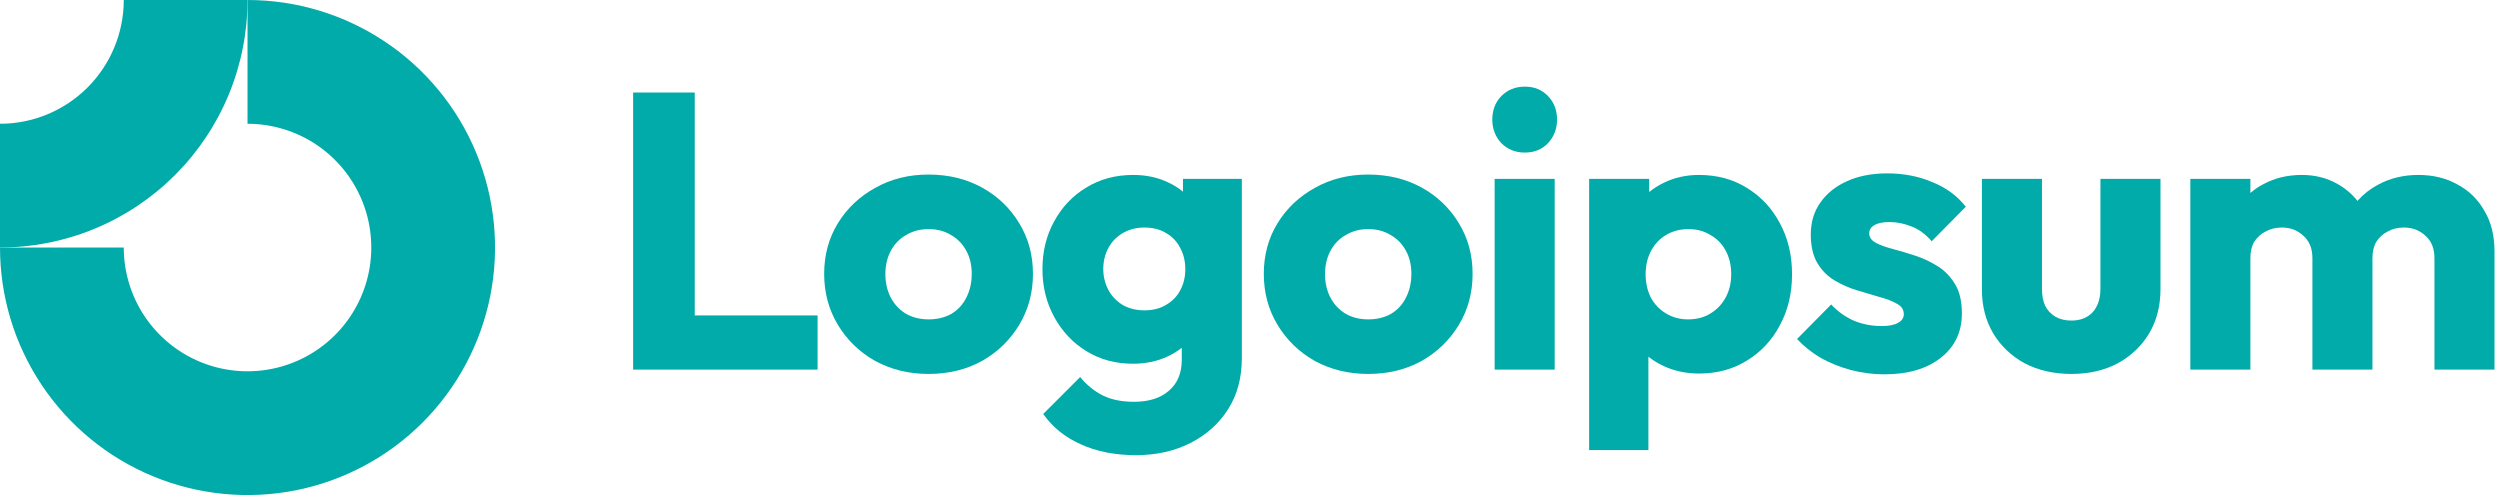
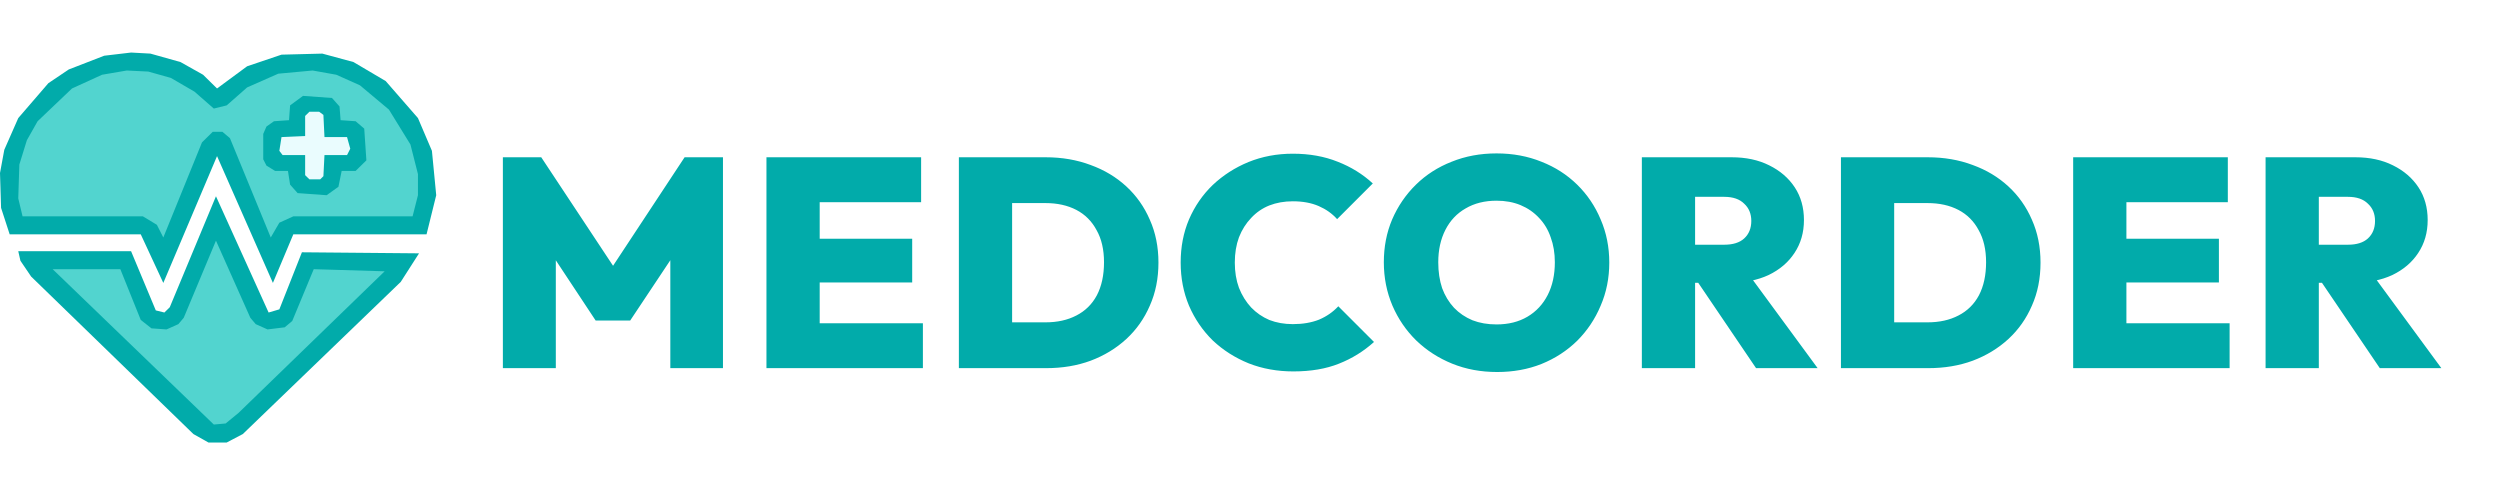
- <svg xmlns="http://www.w3.org/2000/svg" id="logo-87" width="202" height="40" viewBox="0 0 202 40" fill="none">
-   <path class="ccustom" fill-rule="evenodd" clip-rule="evenodd" d="M25.556 11.685C23.911 10.586 21.978 10 20 10V0C23.956 0 27.822 1.173 31.111 3.371C34.4 5.568 36.964 8.692 38.478 12.346C39.991 16.001 40.387 20.022 39.616 23.902C38.844 27.781 36.939 31.345 34.142 34.142C31.345 36.939 27.781 38.844 23.902 39.616C20.022 40.387 16.001 39.991 12.346 38.478C8.692 36.964 5.568 34.4 3.371 31.111C1.173 27.822 0 23.956 0 20H10C10 21.978 10.586 23.911 11.685 25.556C12.784 27.2 14.346 28.482 16.173 29.239C18 29.996 20.011 30.194 21.951 29.808C23.891 29.422 25.672 28.47 27.071 27.071C28.47 25.672 29.422 23.891 29.808 21.951C30.194 20.011 29.996 18 29.239 16.173C28.482 14.346 27.2 12.784 25.556 11.685Z" fill="#01abaa" />
-   <path class="ccustom" fill-rule="evenodd" clip-rule="evenodd" d="M10 1.47023e-06C10 1.313 9.741 2.614 9.239 3.827C8.736 5.04 8 6.142 7.071 7.071C6.142 8 5.04 8.736 3.827 9.239C2.614 9.741 1.313 10 6.15916e-06 10L5.72205e-06 20C2.626 20 5.227 19.483 7.654 18.478C10.08 17.473 12.285 15.999 14.142 14.142C15.999 12.285 17.473 10.08 18.478 7.654C19.483 5.227 20 2.626 20 -3.8147e-06L10 1.47023e-06Z" fill="#01abaa" />
-   <path class="ccustom" d="M125.619 14.453H120.767V29.865H125.619V14.453Z" fill="#01abaa" />
-   <path class="ccustom" d="M121.307 11.567C121.814 12.074 122.448 12.328 123.209 12.328C123.97 12.328 124.594 12.074 125.08 11.567C125.567 11.038 125.81 10.404 125.81 9.664C125.81 8.903 125.567 8.268 125.08 7.761C124.594 7.254 123.97 7 123.209 7C122.448 7 121.814 7.254 121.307 7.761C120.82 8.268 120.577 8.903 120.577 9.664C120.577 10.404 120.82 11.038 121.307 11.567Z" fill="#01abaa" />
-   <path class="ccustom" d="M51.156 29.865V7.476H56.135V25.488H66.061V29.865H51.156Z" fill="#01abaa" />
-   <path class="ccustom" fill-rule="evenodd" clip-rule="evenodd" d="M75.027 30.214C73.442 30.214 72.004 29.865 70.715 29.167C69.446 28.448 68.442 27.476 67.702 26.25C66.962 25.023 66.592 23.649 66.592 22.127C66.592 20.605 66.962 19.241 67.702 18.036C68.442 16.831 69.446 15.88 70.715 15.182C71.983 14.463 73.421 14.104 75.027 14.104C76.634 14.104 78.072 14.453 79.34 15.15C80.609 15.848 81.613 16.81 82.353 18.036C83.093 19.241 83.463 20.605 83.463 22.127C83.463 23.649 83.093 25.023 82.353 26.25C81.613 27.476 80.609 28.448 79.34 29.167C78.072 29.865 76.634 30.214 75.027 30.214ZM75.027 25.806C75.725 25.806 76.338 25.658 76.867 25.362C77.395 25.044 77.797 24.611 78.072 24.061C78.368 23.491 78.516 22.846 78.516 22.127C78.516 21.408 78.368 20.784 78.072 20.256C77.776 19.706 77.364 19.283 76.835 18.987C76.328 18.67 75.725 18.512 75.027 18.512C74.351 18.512 73.748 18.67 73.22 18.987C72.691 19.283 72.279 19.706 71.983 20.256C71.687 20.806 71.539 21.44 71.539 22.159C71.539 22.856 71.687 23.491 71.983 24.061C72.279 24.611 72.691 25.044 73.22 25.362C73.748 25.658 74.351 25.806 75.027 25.806Z" fill="#01abaa" />
-   <path class="ccustom" fill-rule="evenodd" clip-rule="evenodd" d="M87.306 35.89C88.595 36.482 90.086 36.778 91.777 36.778C93.426 36.778 94.896 36.45 96.185 35.795C97.475 35.14 98.49 34.231 99.23 33.068C99.969 31.905 100.34 30.531 100.34 28.945V14.453H95.583V15.488C95.229 15.19 94.827 14.94 94.378 14.738C93.553 14.336 92.612 14.135 91.555 14.135C90.139 14.135 88.881 14.474 87.781 15.15C86.682 15.806 85.815 16.715 85.181 17.877C84.547 19.019 84.23 20.309 84.23 21.746C84.23 23.163 84.547 24.453 85.181 25.615C85.815 26.778 86.682 27.698 87.781 28.374C88.881 29.051 90.139 29.389 91.555 29.389C92.591 29.389 93.532 29.188 94.378 28.787C94.787 28.592 95.157 28.363 95.487 28.099V29.072C95.487 30.15 95.139 30.985 94.441 31.577C93.764 32.169 92.824 32.465 91.619 32.465C90.646 32.465 89.811 32.296 89.113 31.958C88.437 31.62 87.824 31.123 87.274 30.467L84.293 33.448C85.033 34.505 86.037 35.319 87.306 35.89ZM94.219 24.632C93.733 24.928 93.151 25.076 92.475 25.076C91.798 25.076 91.206 24.928 90.699 24.632C90.213 24.336 89.832 23.934 89.557 23.427C89.282 22.899 89.145 22.338 89.145 21.746C89.145 21.112 89.282 20.541 89.557 20.034C89.832 19.526 90.223 19.125 90.731 18.829C91.238 18.533 91.819 18.385 92.475 18.385C93.151 18.385 93.733 18.533 94.219 18.829C94.726 19.125 95.107 19.526 95.361 20.034C95.635 20.541 95.773 21.112 95.773 21.746C95.773 22.381 95.635 22.951 95.361 23.459C95.107 23.945 94.726 24.336 94.219 24.632Z" fill="#01abaa" />
-   <path class="ccustom" fill-rule="evenodd" clip-rule="evenodd" d="M110.551 30.214C108.965 30.214 107.527 29.865 106.238 29.167C104.969 28.448 103.965 27.476 103.225 26.25C102.485 25.023 102.115 23.649 102.115 22.127C102.115 20.605 102.485 19.241 103.225 18.036C103.965 16.831 104.969 15.88 106.238 15.182C107.506 14.463 108.944 14.104 110.551 14.104C112.157 14.104 113.595 14.453 114.863 15.15C116.132 15.848 117.136 16.81 117.876 18.036C118.616 19.241 118.986 20.605 118.986 22.127C118.986 23.649 118.616 25.023 117.876 26.25C117.136 27.476 116.132 28.448 114.863 29.167C113.595 29.865 112.157 30.214 110.551 30.214ZM110.551 25.806C111.248 25.806 111.861 25.658 112.39 25.362C112.918 25.044 113.32 24.611 113.595 24.061C113.891 23.491 114.039 22.846 114.039 22.127C114.039 21.408 113.891 20.784 113.595 20.256C113.299 19.706 112.887 19.283 112.358 18.987C111.851 18.67 111.248 18.512 110.551 18.512C109.874 18.512 109.271 18.67 108.743 18.987C108.214 19.283 107.802 19.706 107.506 20.256C107.21 20.806 107.062 21.44 107.062 22.159C107.062 22.856 107.21 23.491 107.506 24.061C107.802 24.611 108.214 25.044 108.743 25.362C109.271 25.658 109.874 25.806 110.551 25.806Z" fill="#01abaa" />
-   <path class="ccustom" fill-rule="evenodd" clip-rule="evenodd" d="M137.281 30.182C136.246 30.182 135.294 29.981 134.427 29.579C133.971 29.368 133.559 29.116 133.191 28.822V36.366H128.402V14.453H133.254V15.516C133.606 15.228 133.997 14.979 134.427 14.77C135.294 14.347 136.246 14.135 137.281 14.135C138.74 14.135 140.03 14.484 141.15 15.182C142.292 15.88 143.18 16.831 143.814 18.036C144.47 19.241 144.797 20.615 144.797 22.159C144.797 23.702 144.47 25.076 143.814 26.281C143.18 27.486 142.292 28.438 141.15 29.135C140.03 29.833 138.74 30.182 137.281 30.182ZM136.394 25.806C137.091 25.806 137.694 25.647 138.201 25.33C138.73 25.013 139.142 24.579 139.438 24.03C139.734 23.48 139.882 22.856 139.882 22.159C139.882 21.44 139.734 20.806 139.438 20.256C139.142 19.706 138.73 19.283 138.201 18.987C137.694 18.67 137.102 18.512 136.425 18.512C135.749 18.512 135.146 18.67 134.618 18.987C134.11 19.283 133.709 19.706 133.413 20.256C133.117 20.806 132.969 21.44 132.969 22.159C132.969 22.856 133.106 23.48 133.381 24.03C133.677 24.579 134.089 25.013 134.618 25.33C135.146 25.647 135.738 25.806 136.394 25.806Z" fill="#01abaa" />
-   <path class="ccustom" d="M149.546 29.896C150.434 30.129 151.332 30.245 152.241 30.245C154.165 30.245 155.687 29.801 156.808 28.913C157.949 28.026 158.52 26.831 158.52 25.33C158.52 24.357 158.341 23.575 157.981 22.983C157.622 22.37 157.157 21.884 156.586 21.524C156.015 21.165 155.412 20.88 154.778 20.668C154.144 20.457 153.541 20.277 152.971 20.129C152.4 19.981 151.935 19.812 151.575 19.622C151.216 19.431 151.036 19.178 151.036 18.86C151.036 18.564 151.174 18.343 151.448 18.195C151.723 18.025 152.135 17.941 152.685 17.941C153.256 17.941 153.837 18.057 154.429 18.29C155.042 18.522 155.592 18.924 156.078 19.495L158.837 16.704C158.14 15.816 157.231 15.15 156.11 14.706C155.011 14.241 153.806 14.008 152.495 14.008C151.248 14.008 150.159 14.22 149.229 14.643C148.298 15.066 147.579 15.647 147.072 16.387C146.565 17.106 146.311 17.962 146.311 18.956C146.311 19.886 146.491 20.658 146.85 21.271C147.209 21.863 147.675 22.328 148.245 22.666C148.816 23.004 149.419 23.269 150.053 23.459C150.687 23.649 151.29 23.829 151.861 23.998C152.431 24.146 152.897 24.326 153.256 24.537C153.637 24.727 153.827 25.013 153.827 25.393C153.827 25.689 153.668 25.922 153.351 26.091C153.055 26.26 152.622 26.345 152.051 26.345C151.226 26.345 150.465 26.197 149.768 25.901C149.07 25.584 148.467 25.15 147.96 24.601L145.201 27.391C145.73 27.962 146.364 28.47 147.104 28.913C147.865 29.336 148.679 29.664 149.546 29.896Z" fill="#01abaa" />
-   <path class="ccustom" d="M167.368 30.214C165.952 30.214 164.694 29.928 163.595 29.357C162.516 28.765 161.671 27.962 161.058 26.947C160.444 25.911 160.138 24.727 160.138 23.395V14.453H164.99V23.332C164.99 23.86 165.074 24.315 165.244 24.696C165.434 25.076 165.709 25.372 166.068 25.584C166.428 25.795 166.861 25.901 167.368 25.901C168.087 25.901 168.658 25.679 169.081 25.235C169.504 24.77 169.715 24.135 169.715 23.332V14.453H174.567V23.364C174.567 24.717 174.261 25.911 173.647 26.947C173.034 27.962 172.189 28.765 171.11 29.357C170.032 29.928 168.785 30.214 167.368 30.214Z" fill="#01abaa" />
-   <path class="ccustom" d="M181.831 14.453H176.979V29.865H181.831V20.858C181.831 20.33 181.937 19.886 182.148 19.526C182.381 19.167 182.688 18.892 183.068 18.702C183.449 18.491 183.882 18.385 184.368 18.385C185.066 18.385 185.647 18.607 186.112 19.051C186.599 19.474 186.842 20.076 186.842 20.858V29.865H191.694V20.858C191.694 20.33 191.8 19.886 192.011 19.526C192.244 19.167 192.55 18.892 192.931 18.702C193.311 18.491 193.745 18.385 194.231 18.385C194.929 18.385 195.51 18.607 195.975 19.051C196.461 19.474 196.704 20.076 196.704 20.858V29.865H201.557V20.319C201.557 19.03 201.282 17.93 200.732 17.021C200.203 16.091 199.474 15.383 198.544 14.896C197.635 14.389 196.588 14.135 195.404 14.135C194.199 14.135 193.11 14.4 192.138 14.928C191.506 15.265 190.954 15.7 190.481 16.232C190.04 15.675 189.504 15.219 188.871 14.865C188.026 14.379 187.064 14.135 185.986 14.135C184.844 14.135 183.819 14.379 182.91 14.865C182.514 15.067 182.155 15.309 181.831 15.592V14.453Z" fill="#01abaa" />
+ <svg xmlns="http://www.w3.org/2000/svg" width="202" height="40" viewBox="0 0 1513 236" fill="none">
+   <path d="M91.034 0.64L79.33 0L63.074 1.919L41.616 10.233L29.261 18.547L11.054 39.653L2.601 58.84L0 72.911L0.65 94.016L5.852 110.005H85.182L98.837 139.425L131.35 62.678L165.163 139.425L177.517 110.005H258.148L264 86.341L261.399 59.48L252.946 39.653L233.438 17.268L213.931 5.756L195.074 0.64L170.365 1.279L149.557 8.314L131.35 21.745L122.897 13.431L109.241 5.756L91.034 0.64Z" fill="#01ABAA" />
+   <path d="M162.562 157.333L130.7 86.981L102.739 154.136L99.488 157.333L94.286 156.054L79.33 120.238H11.054L12.355 125.995L18.857 135.588L117.044 230.883L126.148 236H137.202L146.956 230.883L242.542 138.786L253.596 121.518L182.719 120.878L169.064 155.415L162.562 157.333Z" fill="#01ABAA" />
+   <path d="M89.734 11.512L76.729 10.873L61.773 13.431L43.566 21.745L22.759 41.572L16.256 53.084L11.704 67.794L11.054 88.26L13.655 99.133H86.483L94.936 104.249L98.837 111.924L122.246 54.363L128.749 47.968H134.601L139.153 51.805L163.862 111.924L169.064 102.97L177.517 99.133H249.695L252.946 86.341V73.55L248.394 55.642L235.389 34.537L217.833 19.827L203.527 13.431L189.222 10.873L168.414 12.791L149.557 21.106L137.202 31.978L129.399 33.897L117.695 23.664L103.389 15.35L89.734 11.512Z" fill="#52D4CF" />
+   <path d="M151.507 160.531L130.699 113.843L111.192 160.531L107.941 164.369L100.788 167.566L91.685 166.927L85.182 161.81L72.828 131.111H31.862L129.399 225.127L136.552 224.488L144.355 218.092L232.788 132.39L189.872 131.111L176.867 162.45L172.315 166.287L161.911 167.566L154.759 164.369L151.507 160.531Z" fill="#52D4CF" />
+   <path d="M200.926 27.501L183.369 26.222L175.567 31.978L174.916 40.932L165.813 41.572L161.261 44.77L159.31 49.247V64.596L161.261 68.434L166.463 71.631H174.266L175.567 79.946L180.118 85.062L197.675 86.341L204.828 81.225L206.778 71.631H215.232L221.734 65.236L220.434 46.049L215.232 41.572L206.128 40.932L205.478 32.618L200.926 27.501Z" fill="#01ABAA" />
+   <path d="M193.123 35.816H187.271L184.67 38.374V50.526L170.365 51.165L169.064 59.48L171.015 62.038H184.67V74.19L187.271 76.748H193.773L195.724 74.829L196.374 62.038H210.03L211.98 58.2L210.03 51.165H196.374L195.724 37.734L193.123 35.816Z" fill="#EAFCFE" />
+   <path d="M304.34 191V63.38H327.56L376.52 137.36H365.54L414.32 63.38H437.54V191H405.68V116.66L410.72 118.1L381.38 162.2H360.5L331.34 118.1L336.38 116.66V191H304.34ZM463.858 191V63.38H496.078V191H463.858ZM489.418 191V163.82H558.538V191H489.418ZM489.418 139.16V112.7H552.058V139.16H489.418ZM489.418 90.56V63.38H557.458V90.56H489.418ZM602.09 191V163.28H632.69C639.89 163.28 646.13 161.9 651.41 159.14C656.81 156.38 660.95 152.3 663.83 146.9C666.71 141.38 668.15 134.72 668.15 126.92C668.15 119.24 666.65 112.76 663.65 107.48C660.77 102.08 656.69 98 651.41 95.24C646.13 92.48 639.89 91.1 632.69 91.1H600.65V63.38H632.87C642.71 63.38 651.77 64.94 660.05 68.06C668.33 71.06 675.53 75.38 681.65 81.02C687.77 86.66 692.51 93.38 695.87 101.18C699.35 108.98 701.09 117.62 701.09 127.1C701.09 136.7 699.35 145.4 695.87 153.2C692.51 161 687.77 167.72 681.65 173.36C675.53 179 668.33 183.38 660.05 186.5C651.89 189.5 642.95 191 633.23 191H602.09ZM580.31 191V63.38H612.53V191H580.31ZM782.763 192.98C773.043 192.98 764.043 191.36 755.763 188.12C747.483 184.76 740.223 180.14 733.983 174.26C727.863 168.26 723.063 161.24 719.583 153.2C716.223 145.16 714.543 136.46 714.543 127.1C714.543 117.62 716.223 108.92 719.583 101C723.063 92.96 727.863 86 733.983 80.12C740.223 74.24 747.423 69.62 755.583 66.26C763.863 62.9 772.803 61.22 782.403 61.22C792.483 61.22 801.543 62.84 809.583 66.08C817.623 69.2 824.703 73.58 830.823 79.22L809.223 100.82C806.223 97.46 802.503 94.82 798.063 92.9C793.623 90.98 788.403 90.02 782.403 90.02C777.243 90.02 772.503 90.86 768.183 92.54C763.983 94.22 760.323 96.74 757.203 100.1C754.083 103.34 751.623 107.24 749.823 111.8C748.143 116.36 747.303 121.46 747.303 127.1C747.303 132.74 748.143 137.84 749.823 142.4C751.623 146.96 754.083 150.92 757.203 154.28C760.323 157.52 763.983 160.04 768.183 161.84C772.503 163.52 777.243 164.36 782.403 164.36C788.403 164.36 793.683 163.46 798.243 161.66C802.803 159.74 806.703 157.04 809.943 153.56L831.543 175.16C825.303 180.8 818.223 185.18 810.303 188.3C802.503 191.42 793.323 192.98 782.763 192.98ZM906.074 193.34C896.234 193.34 887.174 191.66 878.894 188.3C870.614 184.94 863.354 180.26 857.114 174.26C850.994 168.26 846.194 161.24 842.714 153.2C839.234 145.04 837.494 136.28 837.494 126.92C837.494 117.56 839.174 108.92 842.534 101C846.014 92.96 850.814 85.94 856.934 79.94C863.054 73.94 870.254 69.32 878.534 66.08C886.814 62.72 895.874 61.04 905.714 61.04C915.554 61.04 924.614 62.72 932.894 66.08C941.174 69.32 948.374 73.94 954.494 79.94C960.614 85.94 965.354 92.96 968.714 101C972.194 109.04 973.934 117.74 973.934 127.1C973.934 136.46 972.194 145.16 968.714 153.2C965.354 161.24 960.614 168.32 954.494 174.44C948.374 180.44 941.174 185.12 932.894 188.48C924.734 191.72 915.794 193.34 906.074 193.34ZM905.714 164.54C912.914 164.54 919.154 162.98 924.434 159.86C929.714 156.74 933.794 152.36 936.674 146.72C939.554 141.08 940.994 134.48 940.994 126.92C940.994 121.4 940.154 116.36 938.474 111.8C936.914 107.24 934.574 103.34 931.454 100.1C928.334 96.74 924.614 94.16 920.294 92.36C915.974 90.56 911.114 89.66 905.714 89.66C898.514 89.66 892.274 91.22 886.994 94.34C881.714 97.34 877.634 101.66 874.754 107.3C871.874 112.94 870.434 119.48 870.434 126.92C870.434 132.68 871.214 137.9 872.774 142.58C874.454 147.14 876.854 151.1 879.974 154.46C883.094 157.7 886.814 160.22 891.134 162.02C895.454 163.7 900.314 164.54 905.714 164.54ZM1019.21 139.34V116.3H1043.51C1048.79 116.3 1052.81 115.04 1055.57 112.52C1058.45 109.88 1059.89 106.34 1059.89 101.9C1059.89 97.58 1058.45 94.1 1055.57 91.46C1052.81 88.7 1048.79 87.32 1043.51 87.32H1019.21V63.38H1048.01C1056.65 63.38 1064.21 65 1070.69 68.24C1077.29 71.48 1082.45 75.92 1086.17 81.56C1089.89 87.2 1091.75 93.8 1091.75 101.36C1091.75 108.92 1089.83 115.58 1085.99 121.34C1082.27 126.98 1077.05 131.42 1070.33 134.66C1063.61 137.78 1055.75 139.34 1046.75 139.34H1019.21ZM993.649 191V63.38H1025.87V191H993.649ZM1062.77 191L1025.69 136.28L1054.67 129.26L1100.03 191H1062.77ZM1135.92 191V163.28H1166.52C1173.72 163.28 1179.96 161.9 1185.24 159.14C1190.64 156.38 1194.78 152.3 1197.66 146.9C1200.54 141.38 1201.98 134.72 1201.98 126.92C1201.98 119.24 1200.48 112.76 1197.48 107.48C1194.6 102.08 1190.52 98 1185.24 95.24C1179.96 92.48 1173.72 91.1 1166.52 91.1H1134.48V63.38H1166.7C1176.54 63.38 1185.6 64.94 1193.88 68.06C1202.16 71.06 1209.36 75.38 1215.48 81.02C1221.6 86.66 1226.34 93.38 1229.7 101.18C1233.18 108.98 1234.92 117.62 1234.92 127.1C1234.92 136.7 1233.18 145.4 1229.7 153.2C1226.34 161 1221.6 167.72 1215.48 173.36C1209.36 179 1202.16 183.38 1193.88 186.5C1185.72 189.5 1176.78 191 1167.06 191H1135.92ZM1114.14 191V63.38H1146.36V191H1114.14ZM1254.68 191V63.38H1286.9V191H1254.68ZM1280.24 191V163.82H1349.36V191H1280.24ZM1280.24 139.16V112.7H1342.88V139.16H1280.24ZM1280.24 90.56V63.38H1348.28V90.56H1280.24ZM1396.69 139.34V116.3H1420.99C1426.27 116.3 1430.29 115.04 1433.05 112.52C1435.93 109.88 1437.37 106.34 1437.37 101.9C1437.37 97.58 1435.93 94.1 1433.05 91.46C1430.29 88.7 1426.27 87.32 1420.99 87.32H1396.69V63.38H1425.49C1434.13 63.38 1441.69 65 1448.17 68.24C1454.77 71.48 1459.93 75.92 1463.65 81.56C1467.37 87.2 1469.23 93.8 1469.23 101.36C1469.23 108.92 1467.31 115.58 1463.47 121.34C1459.75 126.98 1454.53 131.42 1447.81 134.66C1441.09 137.78 1433.23 139.34 1424.23 139.34H1396.69ZM1371.13 191V63.38H1403.35V191H1371.13ZM1440.25 191L1403.17 136.28L1432.15 129.26L1477.51 191H1440.25Z" fill="#01ABAA" />
</svg>
